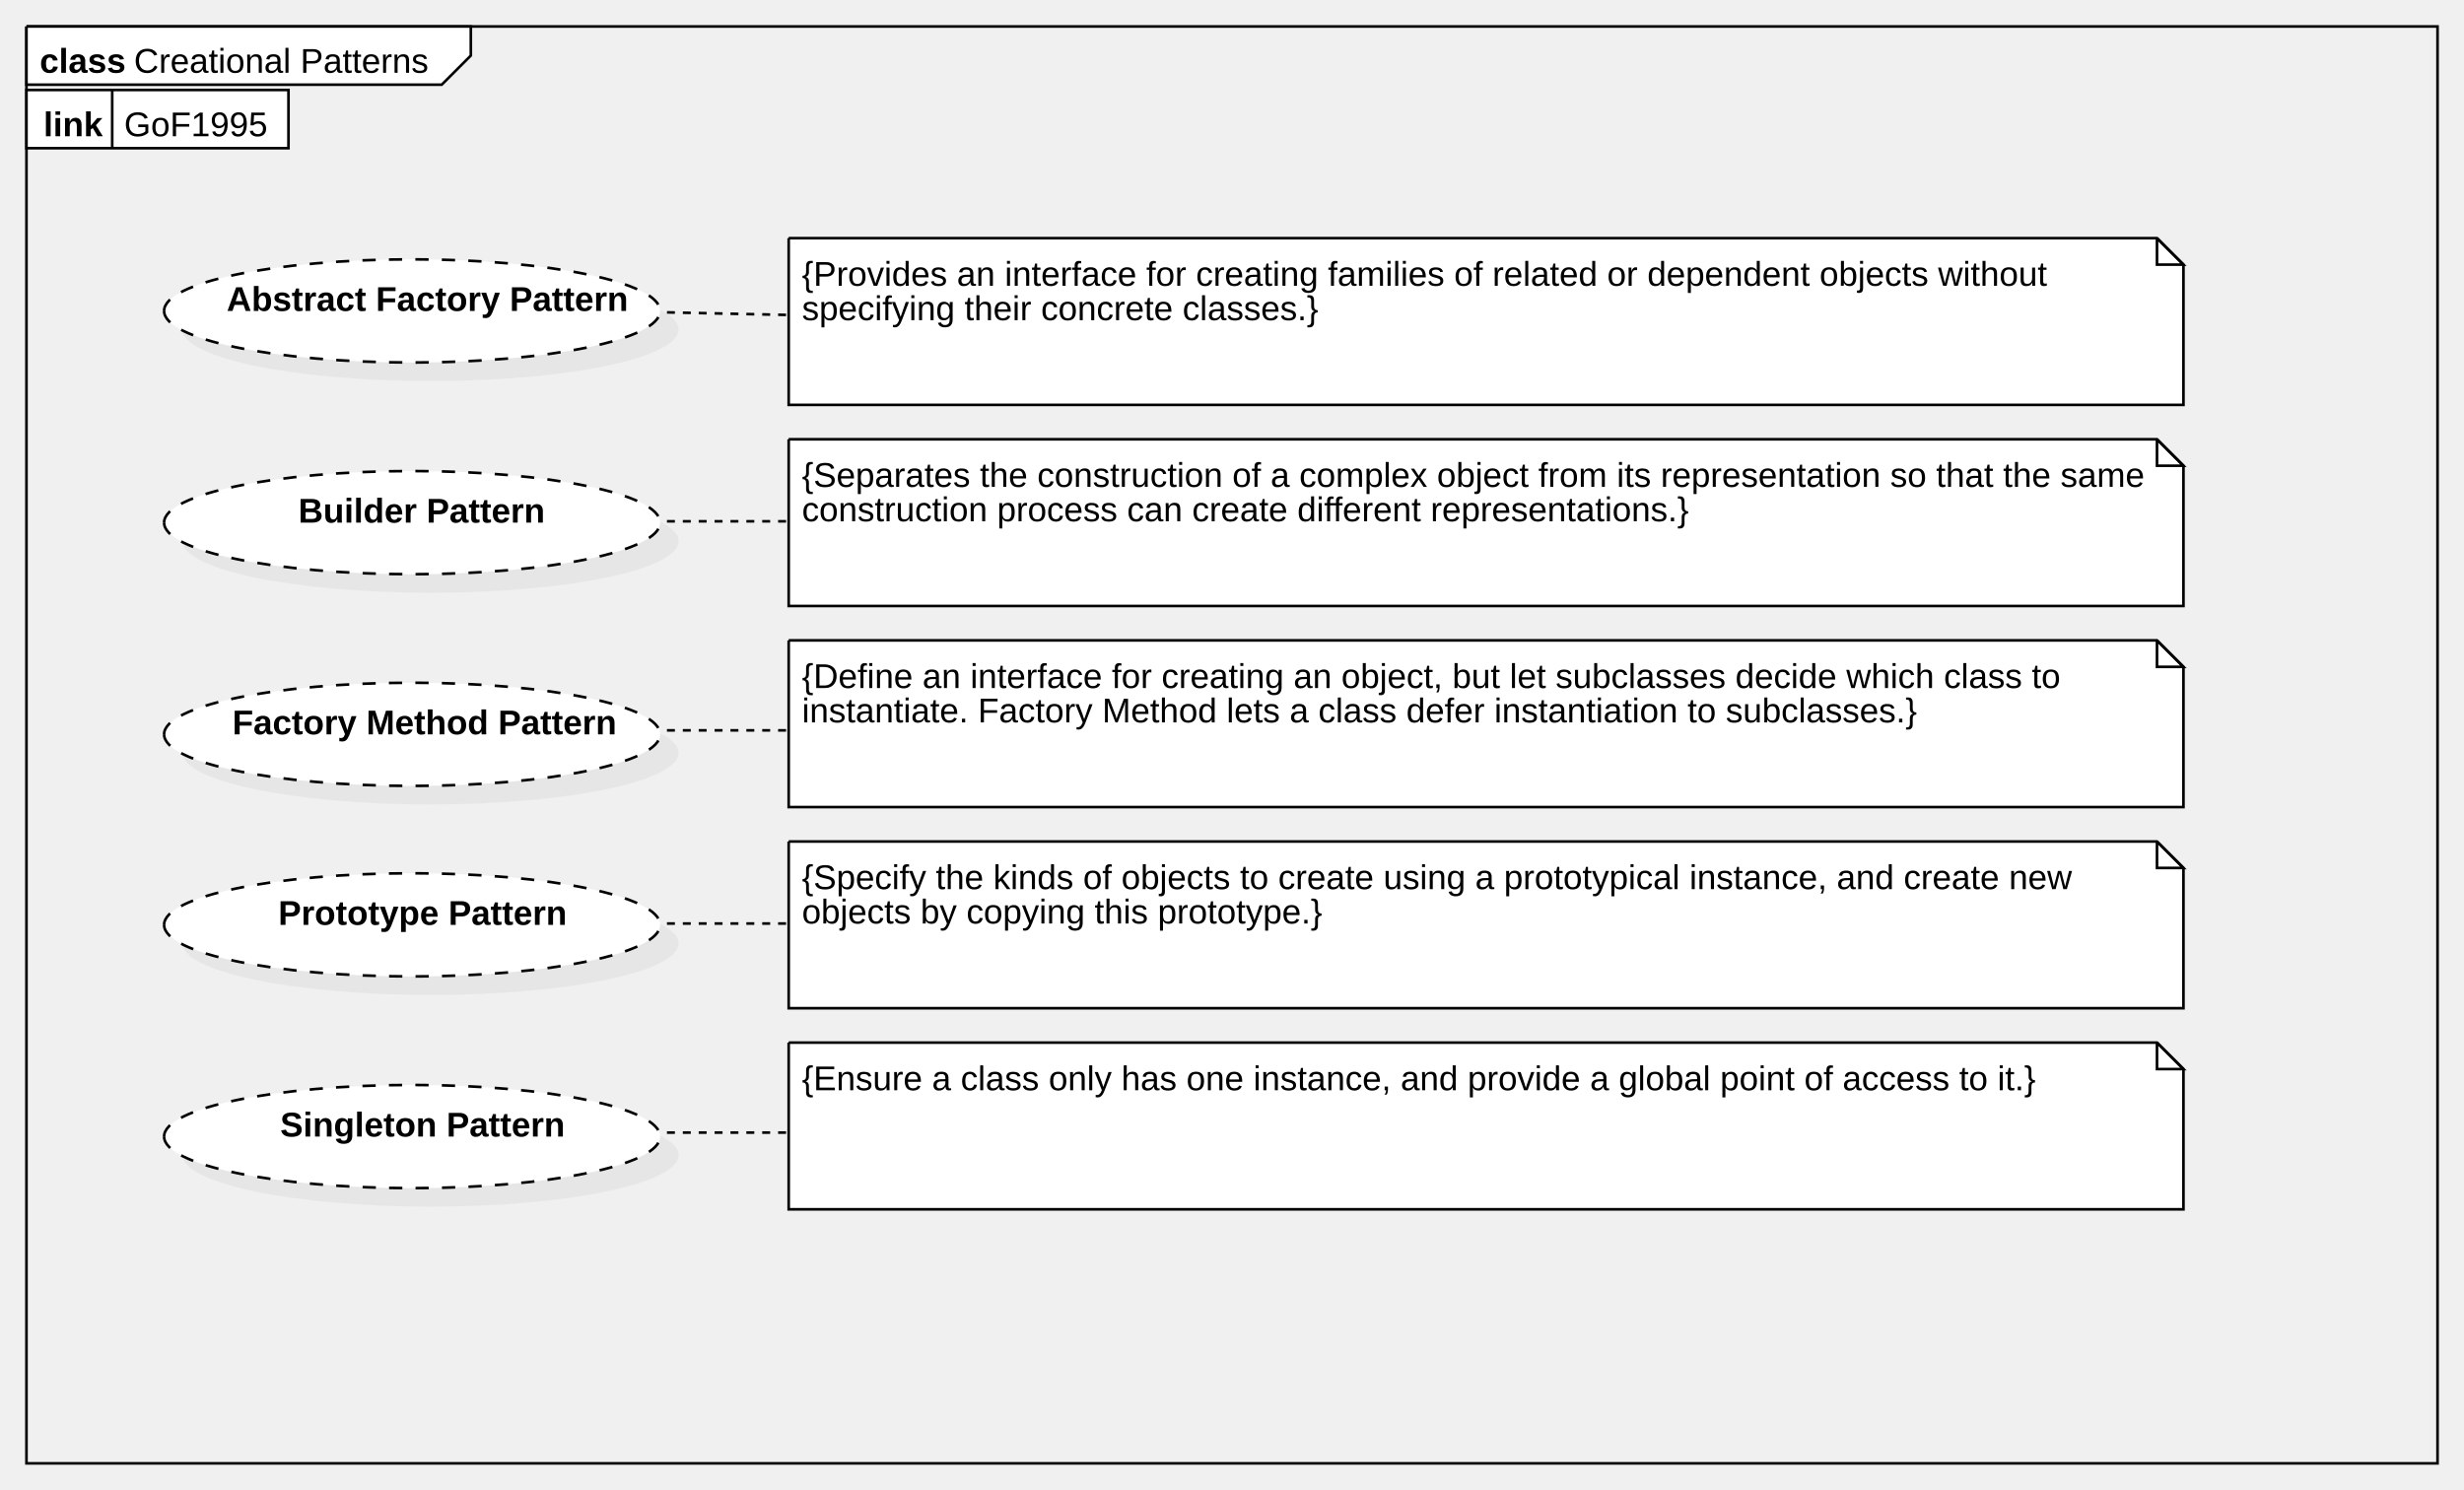
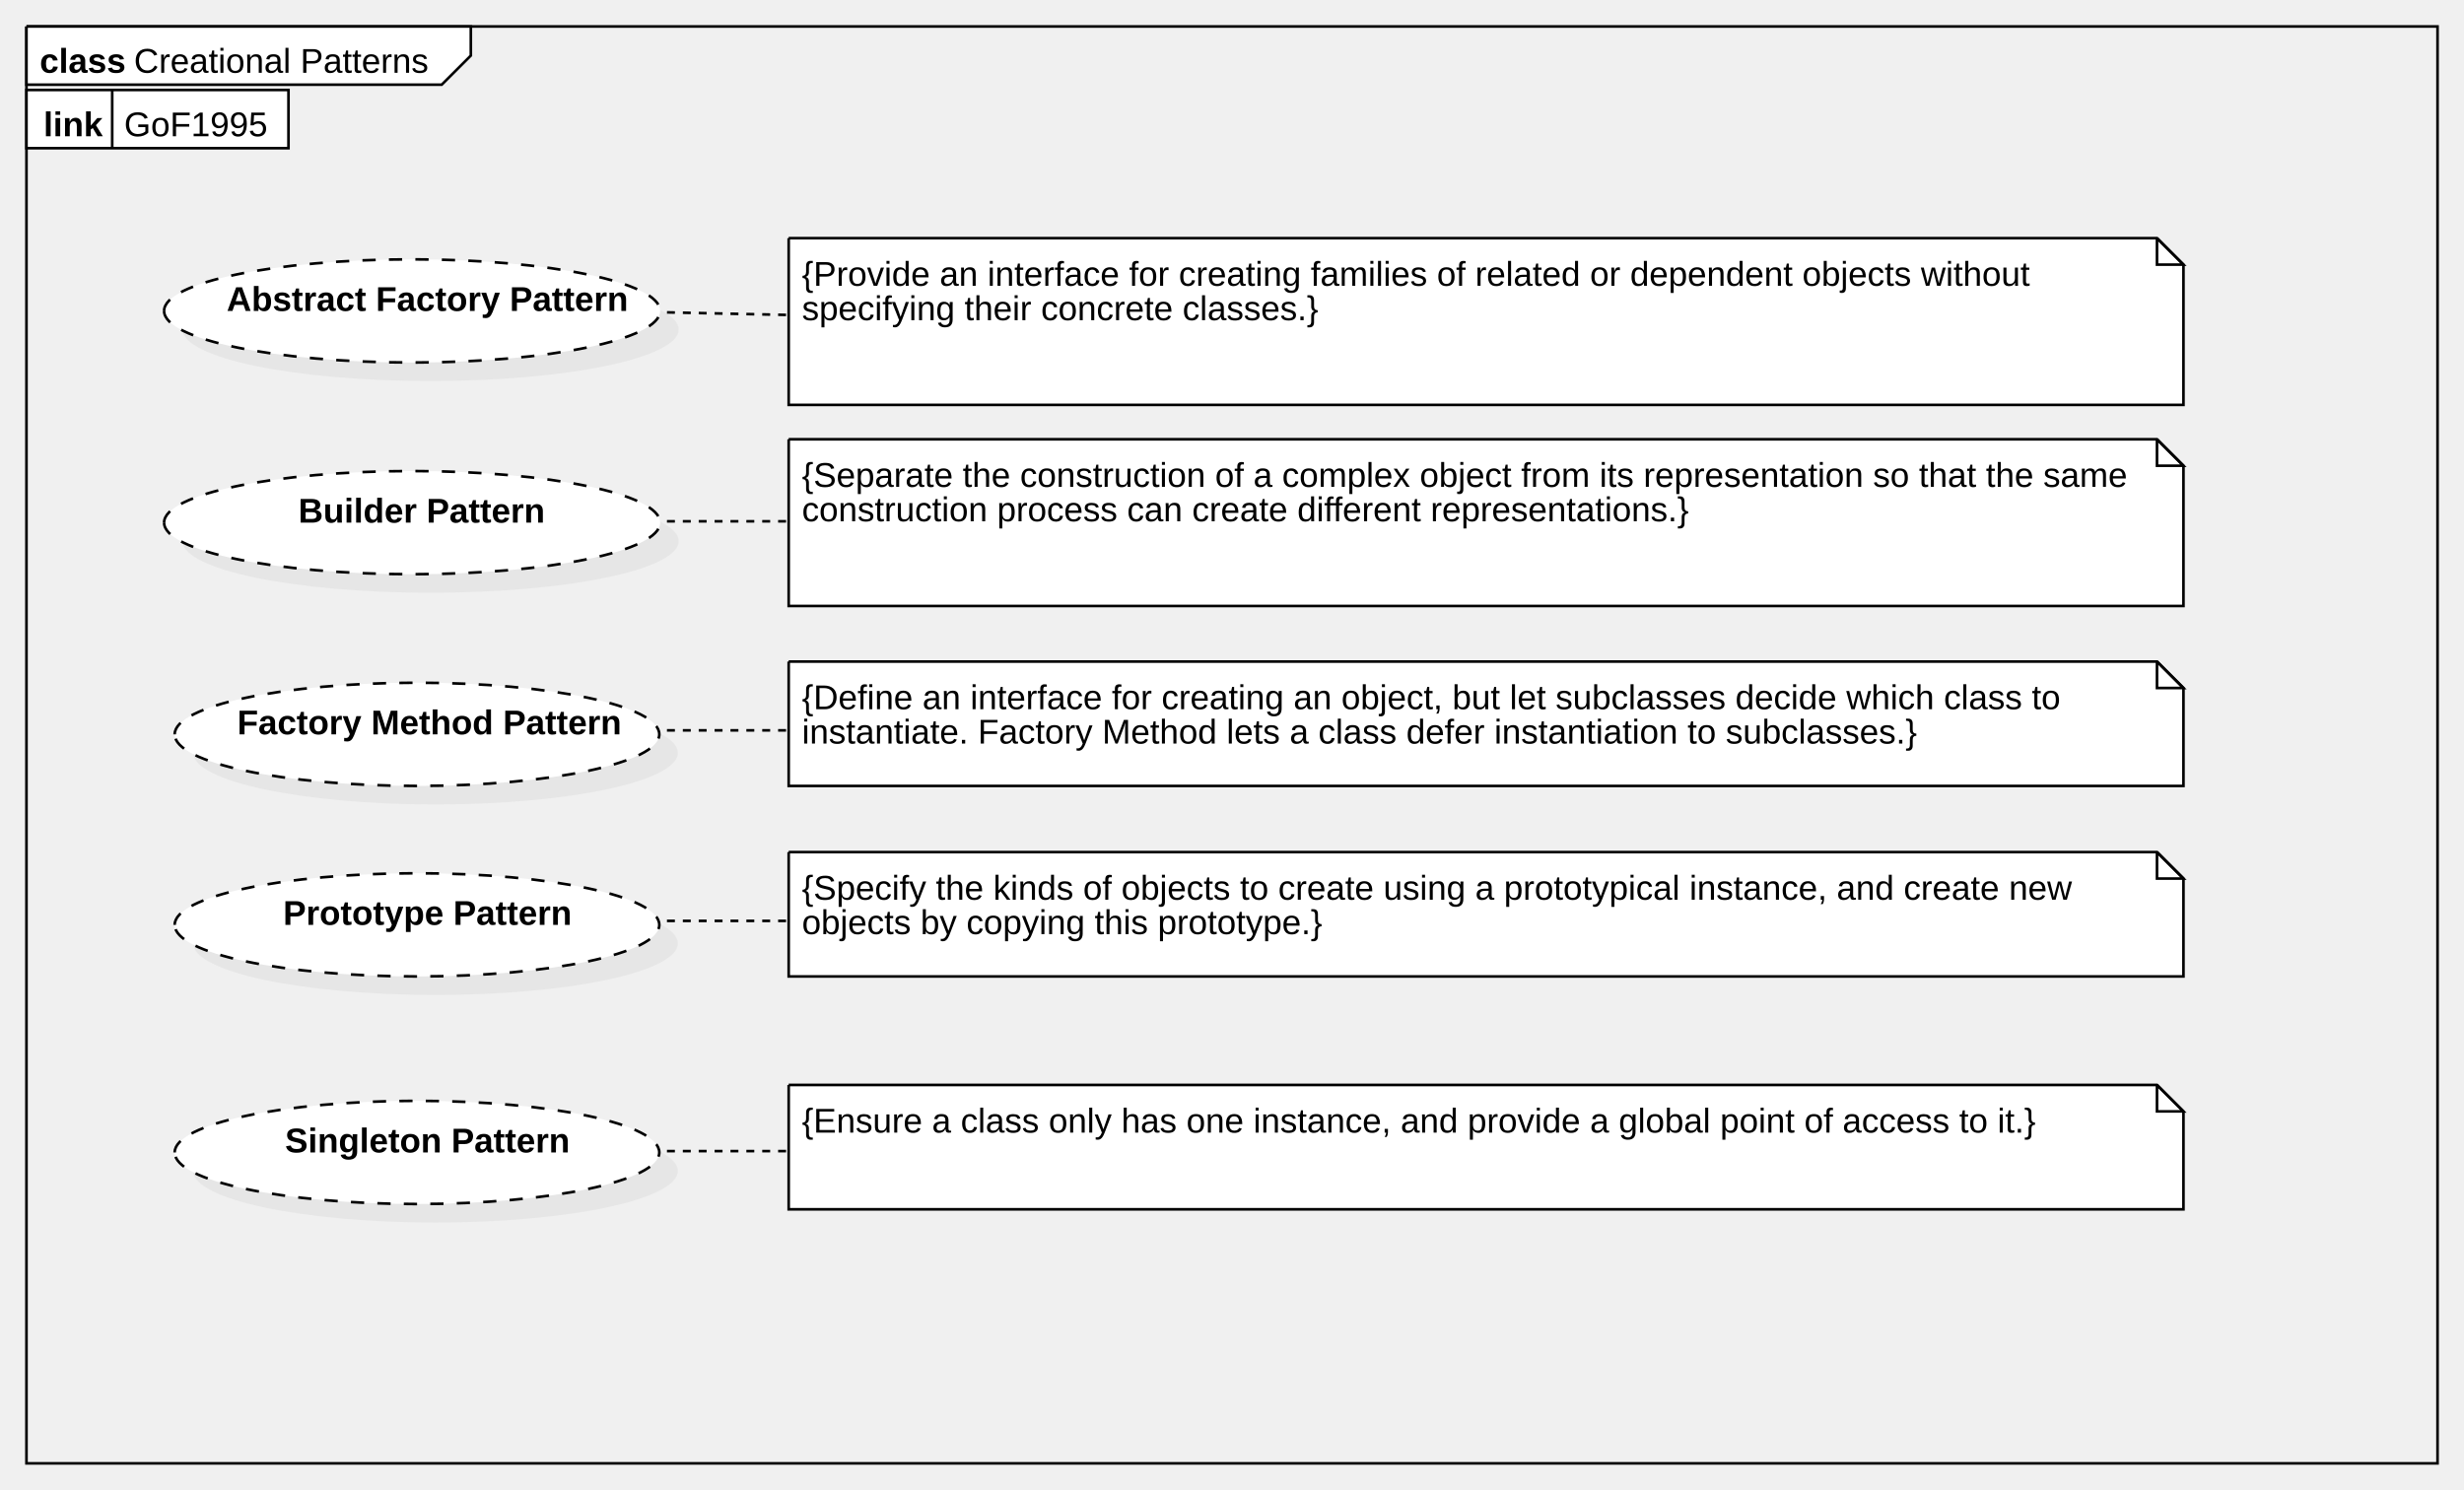
<svg xmlns="http://www.w3.org/2000/svg" version="1.1" width="931" height="563">
  <defs />
  <g>
    <g transform="translate(-6,2) scale(1,1)">
      <path fill="none" stroke="#000000" d="M 16 8 L 927 8 L 927 551 L 16 551 L 16 8" stroke-miterlimit="10" />
    </g>
    <g transform="translate(-6,2) scale(1,1)">
      <path fill="#ffffff" stroke="none" d="M 16 8 L 16 30 L 172.899 30 L 183.899 19 L 183.899 8 L 16 8" />
    </g>
    <g transform="translate(-6,2) scale(1,1)">
      <path fill="none" stroke="#000000" d="M 16 8 L 16 30 L 172.899 30 L 183.899 19 L 183.899 8 L 16 8 L 16 8" stroke-miterlimit="10" />
    </g>
    <g transform="translate(-6,2) scale(1,1)">
      <g>
        <path fill="none" stroke="none" />
        <text fill="#000000" stroke="none" font-family="Arial" font-size="13px" font-style="normal" font-weight="normal" text-decoration="none" x="56.618" y="25.5">Creational Patterns</text>
      </g>
    </g>
    <g transform="translate(-6,2) scale(1,1)">
      <g>
        <path fill="none" stroke="none" />
        <text fill="#000000" stroke="none" font-family="Arial" font-size="13px" font-style="normal" font-weight="bold" text-decoration="none" x="21" y="25.5">class</text>
      </g>
    </g>
    <g transform="translate(-6,2) scale(1,1)">
      <path fill="#C0C0C0" stroke="none" d="M 75 202.5 C 75 191.73 116.958 183 168.716 183 C 220.474 183 262.433 191.73 262.433 202.5 C 262.433 213.27 220.474 222 168.716 222 C 116.958 222 75 213.27 75 202.5 Z" opacity="0.2" />
    </g>
    <g transform="translate(-6,2) scale(1,1)">
      <path fill="#ffffff" stroke="none" d="M 68 195.5 C 68 184.73 109.958 176 161.716 176 C 213.474 176 255.433 184.73 255.433 195.5 C 255.433 206.27 213.474 215 161.716 215 C 109.958 215 68 206.27 68 195.5 Z" />
    </g>
    <g transform="translate(-6,2) scale(1,1)">
      <path fill="none" stroke="#000000" d="M 68 195.5 C 68 184.73 109.958 176 161.716 176 C 213.474 176 255.433 184.73 255.433 195.5 C 255.433 206.27 213.474 215 161.716 215 C 109.958 215 68 206.27 68 195.5 Z" stroke-miterlimit="10" stroke-dasharray="5" />
    </g>
    <g transform="translate(-6,2) scale(1,1)">
      <g>
        <path fill="none" stroke="none" />
        <text fill="#000000" stroke="none" font-family="Arial" font-size="13px" font-style="normal" font-weight="bold" text-decoration="none" x="118.72" y="195.5">Builder Pattern</text>
      </g>
    </g>
    <g transform="translate(-6,2) scale(1,1)">
      <path fill="#ffffff" stroke="none" d="M 304 164 L 821 164 L 831 174 L 831 227 L 304 227 L 304 164" />
    </g>
    <g transform="translate(-6,2) scale(1,1)">
      <path fill="none" stroke="#000000" d="M 304 164 L 821 164 L 831 174 L 831 227 L 304 227 L 304 164 L 304 164" stroke-miterlimit="10" />
    </g>
    <g transform="translate(-6,2) scale(1,1)">
      <path fill="none" stroke="#000000" d="M 821 164 L 821 174 L 831 174 L 821 164" stroke-miterlimit="10" />
    </g>
    <g transform="translate(-6,2) scale(1,1)">
      <g>
        <path fill="none" stroke="none" />
-         <text fill="#000000" stroke="none" font-family="Arial" font-size="13px" font-style="normal" font-weight="normal" text-decoration="none" x="309" y="182">{Separates the construction of a complex object from its representation so that the same</text>
+         <text fill="#000000" stroke="none" font-family="Arial" font-size="13px" font-style="normal" font-weight="normal" text-decoration="none" x="309" y="182">{Separate the construction of a complex object from its representation so that the same</text>
        <text fill="#000000" stroke="none" font-family="Arial" font-size="13px" font-style="normal" font-weight="normal" text-decoration="none" x="309" y="195">construction process can create different representations.}</text>
      </g>
    </g>
    <g transform="translate(-6,2) scale(1,1)">
      <path fill="none" stroke="#000000" d="M 303 195 L 256 195" stroke-miterlimit="10" stroke-dasharray="3" />
    </g>
    <g transform="translate(-6,2) scale(1,1)">
      <rect fill="#ffffff" stroke="none" x="16" y="32" width="99" height="22" />
    </g>
    <g transform="translate(-6,2) scale(1,1)">
      <path fill="none" stroke="#000000" d="M 16 32 L 115 32 L 115 54 L 16 54 L 16 32 Z Z" stroke-miterlimit="10" />
    </g>
    <g transform="translate(-6,2) scale(1,1)">
      <path fill="none" stroke="#000000" d="M 48.395 32 L 48.395 54" stroke-miterlimit="10" />
    </g>
    <g transform="translate(-6,2) scale(1,1)">
      <g>
        <path fill="none" stroke="none" />
        <text fill="#000000" stroke="none" font-family="Arial" font-size="13px" font-style="normal" font-weight="normal" text-decoration="none" x="52.895" y="49.5">GoF1995</text>
      </g>
    </g>
    <g transform="translate(-6,2) scale(1,1)">
      <g>
        <path fill="none" stroke="none" />
        <text fill="#000000" stroke="none" font-family="Arial" font-size="13px" font-style="normal" font-weight="bold" text-decoration="none" x="22.444" y="49.5">link</text>
      </g>
    </g>
    <g transform="translate(-6,2) scale(1,1)">
-       <path fill="#C0C0C0" stroke="none" d="M 75 282.5 C 75 271.73 116.958 263 168.716 263 C 220.474 263 262.433 271.73 262.433 282.5 C 262.433 293.27 220.474 302 168.716 302 C 116.958 302 75 293.27 75 282.5 Z" opacity="0.2" />
-     </g>
-     <g transform="translate(-6,2) scale(1,1)">
-       <path fill="#ffffff" stroke="none" d="M 68 275.5 C 68 264.73 109.958 256 161.716 256 C 213.474 256 255.433 264.73 255.433 275.5 C 255.433 286.27 213.474 295 161.716 295 C 109.958 295 68 286.27 68 275.5 Z" />
-     </g>
-     <g transform="translate(-6,2) scale(1,1)">
-       <path fill="none" stroke="#000000" d="M 68 275.5 C 68 264.73 109.958 256 161.716 256 C 213.474 256 255.433 264.73 255.433 275.5 C 255.433 286.27 213.474 295 161.716 295 C 109.958 295 68 286.27 68 275.5 Z" stroke-miterlimit="10" stroke-dasharray="5" />
-     </g>
-     <g transform="translate(-6,2) scale(1,1)">
-       <g>
-         <path fill="none" stroke="none" />
-         <text fill="#000000" stroke="none" font-family="Arial" font-size="13px" font-style="normal" font-weight="bold" text-decoration="none" x="93.796" y="275.5">Factory Method Pattern</text>
-       </g>
-     </g>
-     <g transform="translate(-6,2) scale(1,1)">
-       <path fill="#C0C0C0" stroke="none" d="M 75 354.5 C 75 343.73 116.958 335 168.716 335 C 220.474 335 262.433 343.73 262.433 354.5 C 262.433 365.27 220.474 374 168.716 374 C 116.958 374 75 365.27 75 354.5 Z" opacity="0.2" />
-     </g>
-     <g transform="translate(-6,2) scale(1,1)">
-       <path fill="#ffffff" stroke="none" d="M 68 347.5 C 68 336.73 109.958 328 161.716 328 C 213.474 328 255.433 336.73 255.433 347.5 C 255.433 358.27 213.474 367 161.716 367 C 109.958 367 68 358.27 68 347.5 Z" />
-     </g>
-     <g transform="translate(-6,2) scale(1,1)">
-       <path fill="none" stroke="#000000" d="M 68 347.5 C 68 336.73 109.958 328 161.716 328 C 213.474 328 255.433 336.73 255.433 347.5 C 255.433 358.27 213.474 367 161.716 367 C 109.958 367 68 358.27 68 347.5 Z" stroke-miterlimit="10" stroke-dasharray="5" />
-     </g>
-     <g transform="translate(-6,2) scale(1,1)">
-       <g>
-         <path fill="none" stroke="none" />
-         <text fill="#000000" stroke="none" font-family="Arial" font-size="13px" font-style="normal" font-weight="bold" text-decoration="none" x="111.132" y="347.5">Prototype Pattern</text>
-       </g>
-     </g>
-     <g transform="translate(-6,2) scale(1,1)">
-       <path fill="#C0C0C0" stroke="none" d="M 75 434.5 C 75 423.73 116.958 415 168.716 415 C 220.474 415 262.433 423.73 262.433 434.5 C 262.433 445.27 220.474 454 168.716 454 C 116.958 454 75 445.27 75 434.5 Z" opacity="0.2" />
-     </g>
-     <g transform="translate(-6,2) scale(1,1)">
-       <path fill="#ffffff" stroke="none" d="M 68 427.5 C 68 416.73 109.958 408 161.716 408 C 213.474 408 255.433 416.73 255.433 427.5 C 255.433 438.27 213.474 447 161.716 447 C 109.958 447 68 438.27 68 427.5 Z" />
-     </g>
-     <g transform="translate(-6,2) scale(1,1)">
-       <path fill="none" stroke="#000000" d="M 68 427.5 C 68 416.73 109.958 408 161.716 408 C 213.474 408 255.433 416.73 255.433 427.5 C 255.433 438.27 213.474 447 161.716 447 C 109.958 447 68 438.27 68 427.5 Z" stroke-miterlimit="10" stroke-dasharray="5" />
-     </g>
-     <g transform="translate(-6,2) scale(1,1)">
-       <g>
-         <path fill="none" stroke="none" />
-         <text fill="#000000" stroke="none" font-family="Arial" font-size="13px" font-style="normal" font-weight="bold" text-decoration="none" x="111.849" y="427.5">Singleton Pattern</text>
-       </g>
-     </g>
-     <g transform="translate(-6,2) scale(1,1)">
-       <path fill="#ffffff" stroke="none" d="M 304 240 L 821 240 L 831 250 L 831 303 L 304 303 L 304 240" />
-     </g>
-     <g transform="translate(-6,2) scale(1,1)">
-       <path fill="none" stroke="#000000" d="M 304 240 L 821 240 L 831 250 L 831 303 L 304 303 L 304 240 L 304 240" stroke-miterlimit="10" />
-     </g>
-     <g transform="translate(-6,2) scale(1,1)">
-       <path fill="none" stroke="#000000" d="M 821 240 L 821 250 L 831 250 L 821 240" stroke-miterlimit="10" />
-     </g>
-     <g transform="translate(-6,2) scale(1,1)">
-       <g>
-         <path fill="none" stroke="none" />
-         <text fill="#000000" stroke="none" font-family="Arial" font-size="13px" font-style="normal" font-weight="normal" text-decoration="none" x="309" y="258">{Define an interface for creating an object, but let subclasses decide which class to</text>
-         <text fill="#000000" stroke="none" font-family="Arial" font-size="13px" font-style="normal" font-weight="normal" text-decoration="none" x="309" y="271">instantiate. Factory Method lets a class defer instantiation to subclasses.}</text>
+       <path fill="#C0C0C0" stroke="none" d="M 75 122.5 C 75 111.73 116.958 103 168.716 103 C 220.474 103 262.433 111.73 262.433 122.5 C 262.433 133.27 220.474 142 168.716 142 C 116.958 142 75 133.27 75 122.5 Z" opacity="0.2" />
+     </g>
+     <g transform="translate(-6,2) scale(1,1)">
+       <path fill="#ffffff" stroke="none" d="M 68 115.5 C 68 104.73 109.958 96 161.716 96 C 213.474 96 255.433 104.73 255.433 115.5 C 255.433 126.27 213.474 135 161.716 135 C 109.958 135 68 126.27 68 115.5 Z" />
+     </g>
+     <g transform="translate(-6,2) scale(1,1)">
+       <path fill="none" stroke="#000000" d="M 68 115.5 C 68 104.73 109.958 96 161.716 96 C 213.474 96 255.433 104.73 255.433 115.5 C 255.433 126.27 213.474 135 161.716 135 C 109.958 135 68 126.27 68 115.5 Z" stroke-miterlimit="10" stroke-dasharray="5" />
+     </g>
+     <g transform="translate(-6,2) scale(1,1)">
+       <g>
+         <path fill="none" stroke="none" />
+         <text fill="#000000" stroke="none" font-family="Arial" font-size="13px" font-style="normal" font-weight="bold" text-decoration="none" x="91.635" y="115.5">Abstract Factory Pattern</text>
+       </g>
+     </g>
+     <g transform="translate(-6,2) scale(1,1)">
+       <path fill="#ffffff" stroke="none" d="M 304 88 L 821 88 L 831 98 L 831 151 L 304 151 L 304 88" />
+     </g>
+     <g transform="translate(-6,2) scale(1,1)">
+       <path fill="none" stroke="#000000" d="M 304 88 L 821 88 L 831 98 L 831 151 L 304 151 L 304 88 L 304 88" stroke-miterlimit="10" />
+     </g>
+     <g transform="translate(-6,2) scale(1,1)">
+       <path fill="none" stroke="#000000" d="M 821 88 L 821 98 L 831 98 L 821 88" stroke-miterlimit="10" />
+     </g>
+     <g transform="translate(-6,2) scale(1,1)">
+       <g>
+         <path fill="none" stroke="none" />
+         <text fill="#000000" stroke="none" font-family="Arial" font-size="13px" font-style="normal" font-weight="normal" text-decoration="none" x="309" y="106">{Provide an interface for creating families of related or dependent objects without</text>
+         <text fill="#000000" stroke="none" font-family="Arial" font-size="13px" font-style="normal" font-weight="normal" text-decoration="none" x="309" y="119">specifying their concrete classes.}</text>
+       </g>
+     </g>
+     <g transform="translate(-6,2) scale(1,1)">
+       <path fill="none" stroke="#000000" d="M 303 117 L 256 116" stroke-miterlimit="10" stroke-dasharray="3" />
+     </g>
+     <g transform="translate(-6,2) scale(1,1)">
+       <path fill="#C0C0C0" stroke="none" d="M 79 282.5 C 79 271.73 119.991 263 170.555 263 C 221.119 263 262.11 271.73 262.11 282.5 C 262.11 293.27 221.119 302 170.555 302 C 119.991 302 79 293.27 79 282.5 Z" opacity="0.2" />
+     </g>
+     <g transform="translate(-6,2) scale(1,1)">
+       <path fill="#ffffff" stroke="none" d="M 72 275.5 C 72 264.73 112.991 256 163.555 256 C 214.119 256 255.11 264.73 255.11 275.5 C 255.11 286.27 214.119 295 163.555 295 C 112.991 295 72 286.27 72 275.5 Z" />
+     </g>
+     <g transform="translate(-6,2) scale(1,1)">
+       <path fill="none" stroke="#000000" d="M 72 275.5 C 72 264.73 112.991 256 163.555 256 C 214.119 256 255.11 264.73 255.11 275.5 C 255.11 286.27 214.119 295 163.555 295 C 112.991 295 72 286.27 72 275.5 Z" stroke-miterlimit="10" stroke-dasharray="5" />
+     </g>
+     <g transform="translate(-6,2) scale(1,1)">
+       <g>
+         <path fill="none" stroke="none" />
+         <text fill="#000000" stroke="none" font-family="Arial" font-size="13px" font-style="normal" font-weight="bold" text-decoration="none" x="95.635" y="275.5">Factory Method Pattern</text>
+       </g>
+     </g>
+     <g transform="translate(-6,2) scale(1,1)">
+       <path fill="#ffffff" stroke="none" d="M 304 248 L 821 248 L 831 258 L 831 295 L 304 295 L 304 248" />
+     </g>
+     <g transform="translate(-6,2) scale(1,1)">
+       <path fill="none" stroke="#000000" d="M 304 248 L 821 248 L 831 258 L 831 295 L 304 295 L 304 248 L 304 248" stroke-miterlimit="10" />
+     </g>
+     <g transform="translate(-6,2) scale(1,1)">
+       <path fill="none" stroke="#000000" d="M 821 248 L 821 258 L 831 258 L 821 248" stroke-miterlimit="10" />
+     </g>
+     <g transform="translate(-6,2) scale(1,1)">
+       <g>
+         <path fill="none" stroke="none" />
+         <text fill="#000000" stroke="none" font-family="Arial" font-size="13px" font-style="normal" font-weight="normal" text-decoration="none" x="309" y="266">{Define an interface for creating an object, but let subclasses decide which class to</text>
+         <text fill="#000000" stroke="none" font-family="Arial" font-size="13px" font-style="normal" font-weight="normal" text-decoration="none" x="309" y="279">instantiate. Factory Method lets a class defer instantiation to subclasses.}</text>
      </g>
    </g>
    <g transform="translate(-6,2) scale(1,1)">
      <path fill="none" stroke="#000000" d="M 303 274 L 256 274" stroke-miterlimit="10" stroke-dasharray="3" />
    </g>
    <g transform="translate(-6,2) scale(1,1)">
-       <path fill="#ffffff" stroke="none" d="M 304 316 L 821 316 L 831 326 L 831 379 L 304 379 L 304 316" />
-     </g>
-     <g transform="translate(-6,2) scale(1,1)">
-       <path fill="none" stroke="#000000" d="M 304 316 L 821 316 L 831 326 L 831 379 L 304 379 L 304 316 L 304 316" stroke-miterlimit="10" />
-     </g>
-     <g transform="translate(-6,2) scale(1,1)">
-       <path fill="none" stroke="#000000" d="M 821 316 L 821 326 L 831 326 L 821 316" stroke-miterlimit="10" />
-     </g>
-     <g transform="translate(-6,2) scale(1,1)">
-       <g>
-         <path fill="none" stroke="none" />
-         <text fill="#000000" stroke="none" font-family="Arial" font-size="13px" font-style="normal" font-weight="normal" text-decoration="none" x="309" y="334">{Specify the kinds of objects to create using a prototypical instance, and create new</text>
-         <text fill="#000000" stroke="none" font-family="Arial" font-size="13px" font-style="normal" font-weight="normal" text-decoration="none" x="309" y="347">objects by copying this prototype.}</text>
-       </g>
-     </g>
-     <g transform="translate(-6,2) scale(1,1)">
-       <path fill="none" stroke="#000000" d="M 303 347 L 256 347" stroke-miterlimit="10" stroke-dasharray="3" />
-     </g>
-     <g transform="translate(-6,2) scale(1,1)">
-       <path fill="#ffffff" stroke="none" d="M 304 392 L 821 392 L 831 402 L 831 455 L 304 455 L 304 392" />
-     </g>
-     <g transform="translate(-6,2) scale(1,1)">
-       <path fill="none" stroke="#000000" d="M 304 392 L 821 392 L 831 402 L 831 455 L 304 455 L 304 392 L 304 392" stroke-miterlimit="10" />
-     </g>
-     <g transform="translate(-6,2) scale(1,1)">
-       <path fill="none" stroke="#000000" d="M 821 392 L 821 402 L 831 402 L 821 392" stroke-miterlimit="10" />
-     </g>
-     <g transform="translate(-6,2) scale(1,1)">
-       <g>
-         <path fill="none" stroke="none" />
-         <text fill="#000000" stroke="none" font-family="Arial" font-size="13px" font-style="normal" font-weight="normal" text-decoration="none" x="309" y="410">{Ensure a class only has one instance, and provide a global point of access to it.}</text>
-       </g>
-     </g>
-     <g transform="translate(-6,2) scale(1,1)">
-       <path fill="none" stroke="#000000" d="M 303 426 L 256 426" stroke-miterlimit="10" stroke-dasharray="3" />
-     </g>
-     <g transform="translate(-6,2) scale(1,1)">
-       <path fill="#C0C0C0" stroke="none" d="M 75 122.5 C 75 111.73 116.958 103 168.716 103 C 220.474 103 262.433 111.73 262.433 122.5 C 262.433 133.27 220.474 142 168.716 142 C 116.958 142 75 133.27 75 122.5 Z" opacity="0.2" />
-     </g>
-     <g transform="translate(-6,2) scale(1,1)">
-       <path fill="#ffffff" stroke="none" d="M 68 115.5 C 68 104.73 109.958 96 161.716 96 C 213.474 96 255.433 104.73 255.433 115.5 C 255.433 126.27 213.474 135 161.716 135 C 109.958 135 68 126.27 68 115.5 Z" />
-     </g>
-     <g transform="translate(-6,2) scale(1,1)">
-       <path fill="none" stroke="#000000" d="M 68 115.5 C 68 104.73 109.958 96 161.716 96 C 213.474 96 255.433 104.73 255.433 115.5 C 255.433 126.27 213.474 135 161.716 135 C 109.958 135 68 126.27 68 115.5 Z" stroke-miterlimit="10" stroke-dasharray="5" />
-     </g>
-     <g transform="translate(-6,2) scale(1,1)">
-       <g>
-         <path fill="none" stroke="none" />
-         <text fill="#000000" stroke="none" font-family="Arial" font-size="13px" font-style="normal" font-weight="bold" text-decoration="none" x="91.635" y="115.5">Abstract Factory Pattern</text>
-       </g>
-     </g>
-     <g transform="translate(-6,2) scale(1,1)">
-       <path fill="#ffffff" stroke="none" d="M 304 88 L 821 88 L 831 98 L 831 151 L 304 151 L 304 88" />
-     </g>
-     <g transform="translate(-6,2) scale(1,1)">
-       <path fill="none" stroke="#000000" d="M 304 88 L 821 88 L 831 98 L 831 151 L 304 151 L 304 88 L 304 88" stroke-miterlimit="10" />
-     </g>
-     <g transform="translate(-6,2) scale(1,1)">
-       <path fill="none" stroke="#000000" d="M 821 88 L 821 98 L 831 98 L 821 88" stroke-miterlimit="10" />
-     </g>
-     <g transform="translate(-6,2) scale(1,1)">
-       <g>
-         <path fill="none" stroke="none" />
-         <text fill="#000000" stroke="none" font-family="Arial" font-size="13px" font-style="normal" font-weight="normal" text-decoration="none" x="309" y="106">{Provides an interface for creating families of related or dependent objects without</text>
-         <text fill="#000000" stroke="none" font-family="Arial" font-size="13px" font-style="normal" font-weight="normal" text-decoration="none" x="309" y="119">specifying their concrete classes.}</text>
-       </g>
-     </g>
-     <g transform="translate(-6,2) scale(1,1)">
-       <path fill="none" stroke="#000000" d="M 303 117 L 256 116" stroke-miterlimit="10" stroke-dasharray="3" />
+       <path fill="#C0C0C0" stroke="none" d="M 79 354.5 C 79 343.73 119.991 335 170.555 335 C 221.119 335 262.11 343.73 262.11 354.5 C 262.11 365.27 221.119 374 170.555 374 C 119.991 374 79 365.27 79 354.5 Z" opacity="0.2" />
+     </g>
+     <g transform="translate(-6,2) scale(1,1)">
+       <path fill="#ffffff" stroke="none" d="M 72 347.5 C 72 336.73 112.991 328 163.555 328 C 214.119 328 255.11 336.73 255.11 347.5 C 255.11 358.27 214.119 367 163.555 367 C 112.991 367 72 358.27 72 347.5 Z" />
+     </g>
+     <g transform="translate(-6,2) scale(1,1)">
+       <path fill="none" stroke="#000000" d="M 72 347.5 C 72 336.73 112.991 328 163.555 328 C 214.119 328 255.11 336.73 255.11 347.5 C 255.11 358.27 214.119 367 163.555 367 C 112.991 367 72 358.27 72 347.5 Z" stroke-miterlimit="10" stroke-dasharray="5" />
+     </g>
+     <g transform="translate(-6,2) scale(1,1)">
+       <g>
+         <path fill="none" stroke="none" />
+         <text fill="#000000" stroke="none" font-family="Arial" font-size="13px" font-style="normal" font-weight="bold" text-decoration="none" x="112.97" y="347.5">Prototype Pattern</text>
+       </g>
+     </g>
+     <g transform="translate(-6,2) scale(1,1)">
+       <path fill="#ffffff" stroke="none" d="M 304 320 L 821 320 L 831 330 L 831 367 L 304 367 L 304 320" />
+     </g>
+     <g transform="translate(-6,2) scale(1,1)">
+       <path fill="none" stroke="#000000" d="M 304 320 L 821 320 L 831 330 L 831 367 L 304 367 L 304 320 L 304 320" stroke-miterlimit="10" />
+     </g>
+     <g transform="translate(-6,2) scale(1,1)">
+       <path fill="none" stroke="#000000" d="M 821 320 L 821 330 L 831 330 L 821 320" stroke-miterlimit="10" />
+     </g>
+     <g transform="translate(-6,2) scale(1,1)">
+       <g>
+         <path fill="none" stroke="none" />
+         <text fill="#000000" stroke="none" font-family="Arial" font-size="13px" font-style="normal" font-weight="normal" text-decoration="none" x="309" y="338">{Specify the kinds of objects to create using a prototypical instance, and create new</text>
+         <text fill="#000000" stroke="none" font-family="Arial" font-size="13px" font-style="normal" font-weight="normal" text-decoration="none" x="309" y="351">objects by copying this prototype.}</text>
+       </g>
+     </g>
+     <g transform="translate(-6,2) scale(1,1)">
+       <path fill="none" stroke="#000000" d="M 303 346 L 256 346" stroke-miterlimit="10" stroke-dasharray="3" />
+     </g>
+     <g transform="translate(-6,2) scale(1,1)">
+       <path fill="#C0C0C0" stroke="none" d="M 79 440.5 C 79 429.73 119.991 421 170.555 421 C 221.119 421 262.11 429.73 262.11 440.5 C 262.11 451.27 221.119 460 170.555 460 C 119.991 460 79 451.27 79 440.5 Z" opacity="0.2" />
+     </g>
+     <g transform="translate(-6,2) scale(1,1)">
+       <path fill="#ffffff" stroke="none" d="M 72 433.5 C 72 422.73 112.991 414 163.555 414 C 214.119 414 255.11 422.73 255.11 433.5 C 255.11 444.27 214.119 453 163.555 453 C 112.991 453 72 444.27 72 433.5 Z" />
+     </g>
+     <g transform="translate(-6,2) scale(1,1)">
+       <path fill="none" stroke="#000000" d="M 72 433.5 C 72 422.73 112.991 414 163.555 414 C 214.119 414 255.11 422.73 255.11 433.5 C 255.11 444.27 214.119 453 163.555 453 C 112.991 453 72 444.27 72 433.5 Z" stroke-miterlimit="10" stroke-dasharray="5" />
+     </g>
+     <g transform="translate(-6,2) scale(1,1)">
+       <g>
+         <path fill="none" stroke="none" />
+         <text fill="#000000" stroke="none" font-family="Arial" font-size="13px" font-style="normal" font-weight="bold" text-decoration="none" x="113.688" y="433.5">Singleton Pattern</text>
+       </g>
+     </g>
+     <g transform="translate(-6,2) scale(1,1)">
+       <path fill="#ffffff" stroke="none" d="M 304 408 L 821 408 L 831 418 L 831 455 L 304 455 L 304 408" />
+     </g>
+     <g transform="translate(-6,2) scale(1,1)">
+       <path fill="none" stroke="#000000" d="M 304 408 L 821 408 L 831 418 L 831 455 L 304 455 L 304 408 L 304 408" stroke-miterlimit="10" />
+     </g>
+     <g transform="translate(-6,2) scale(1,1)">
+       <path fill="none" stroke="#000000" d="M 821 408 L 821 418 L 831 418 L 821 408" stroke-miterlimit="10" />
+     </g>
+     <g transform="translate(-6,2) scale(1,1)">
+       <g>
+         <path fill="none" stroke="none" />
+         <text fill="#000000" stroke="none" font-family="Arial" font-size="13px" font-style="normal" font-weight="normal" text-decoration="none" x="309" y="426">{Ensure a class only has one instance, and provide a global point of access to it.}</text>
+       </g>
+     </g>
+     <g transform="translate(-6,2) scale(1,1)">
+       <path fill="none" stroke="#000000" d="M 303 433 L 256 433" stroke-miterlimit="10" stroke-dasharray="3" />
    </g>
  </g>
</svg>
